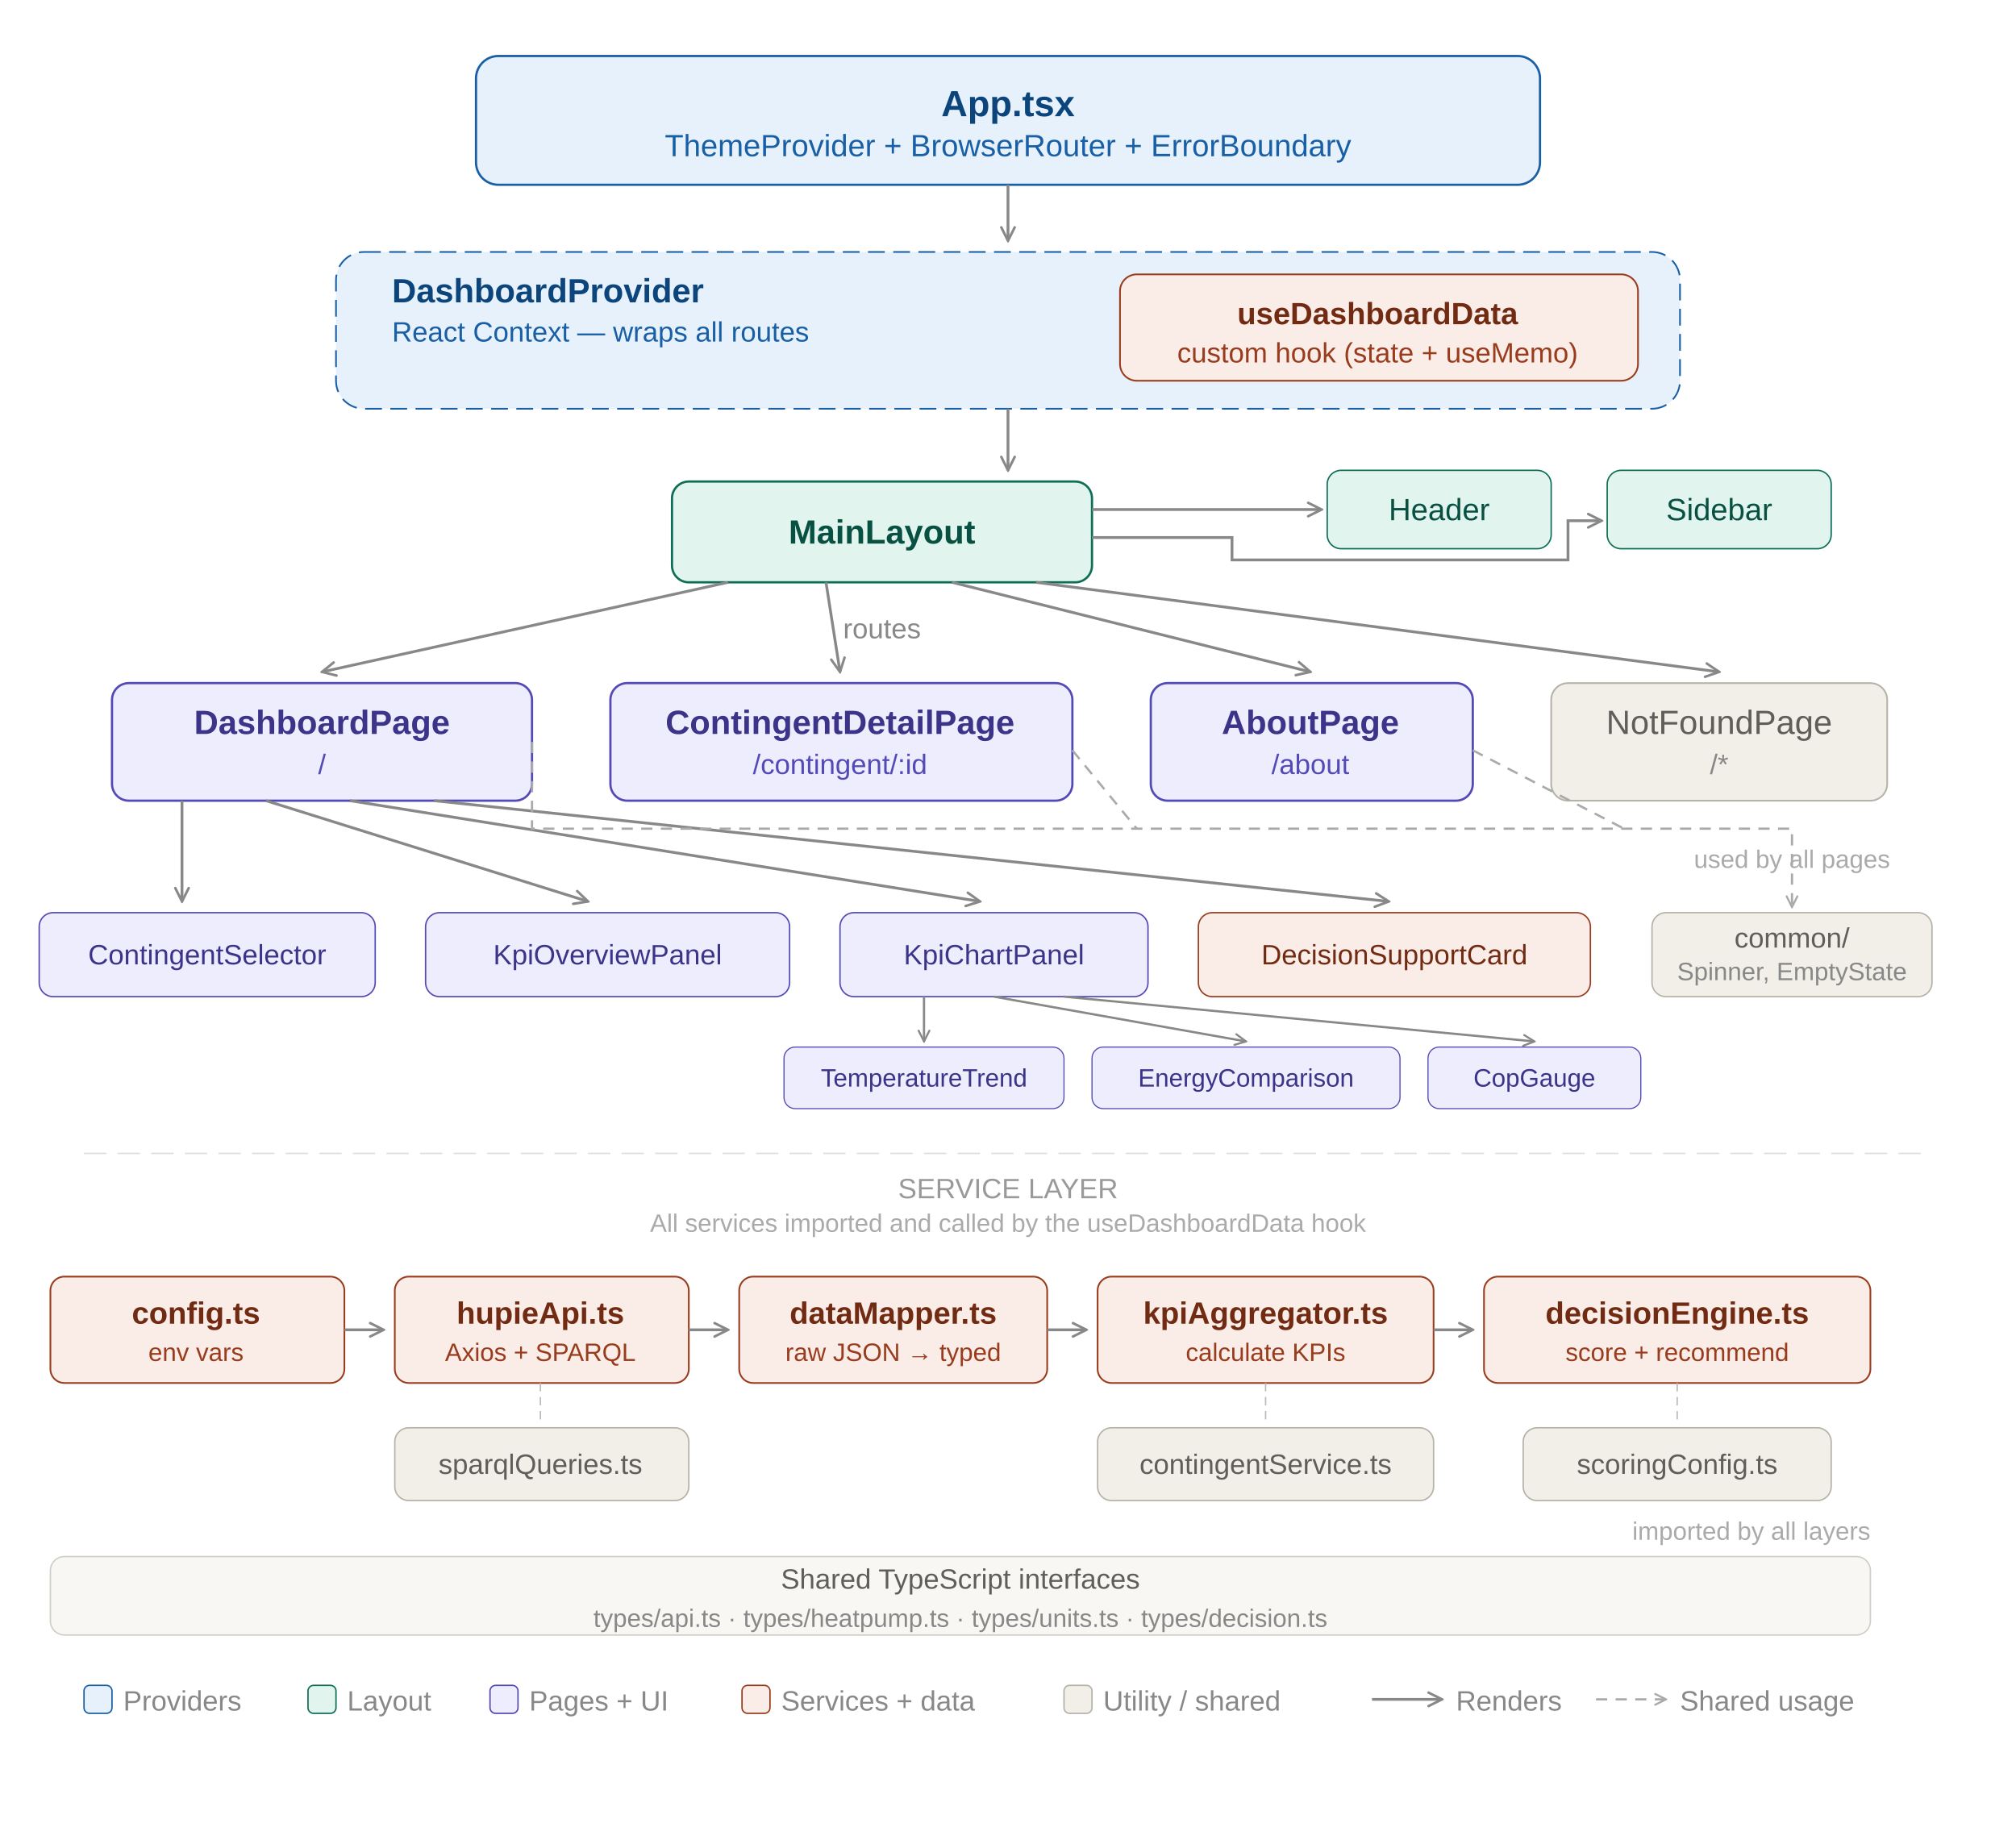
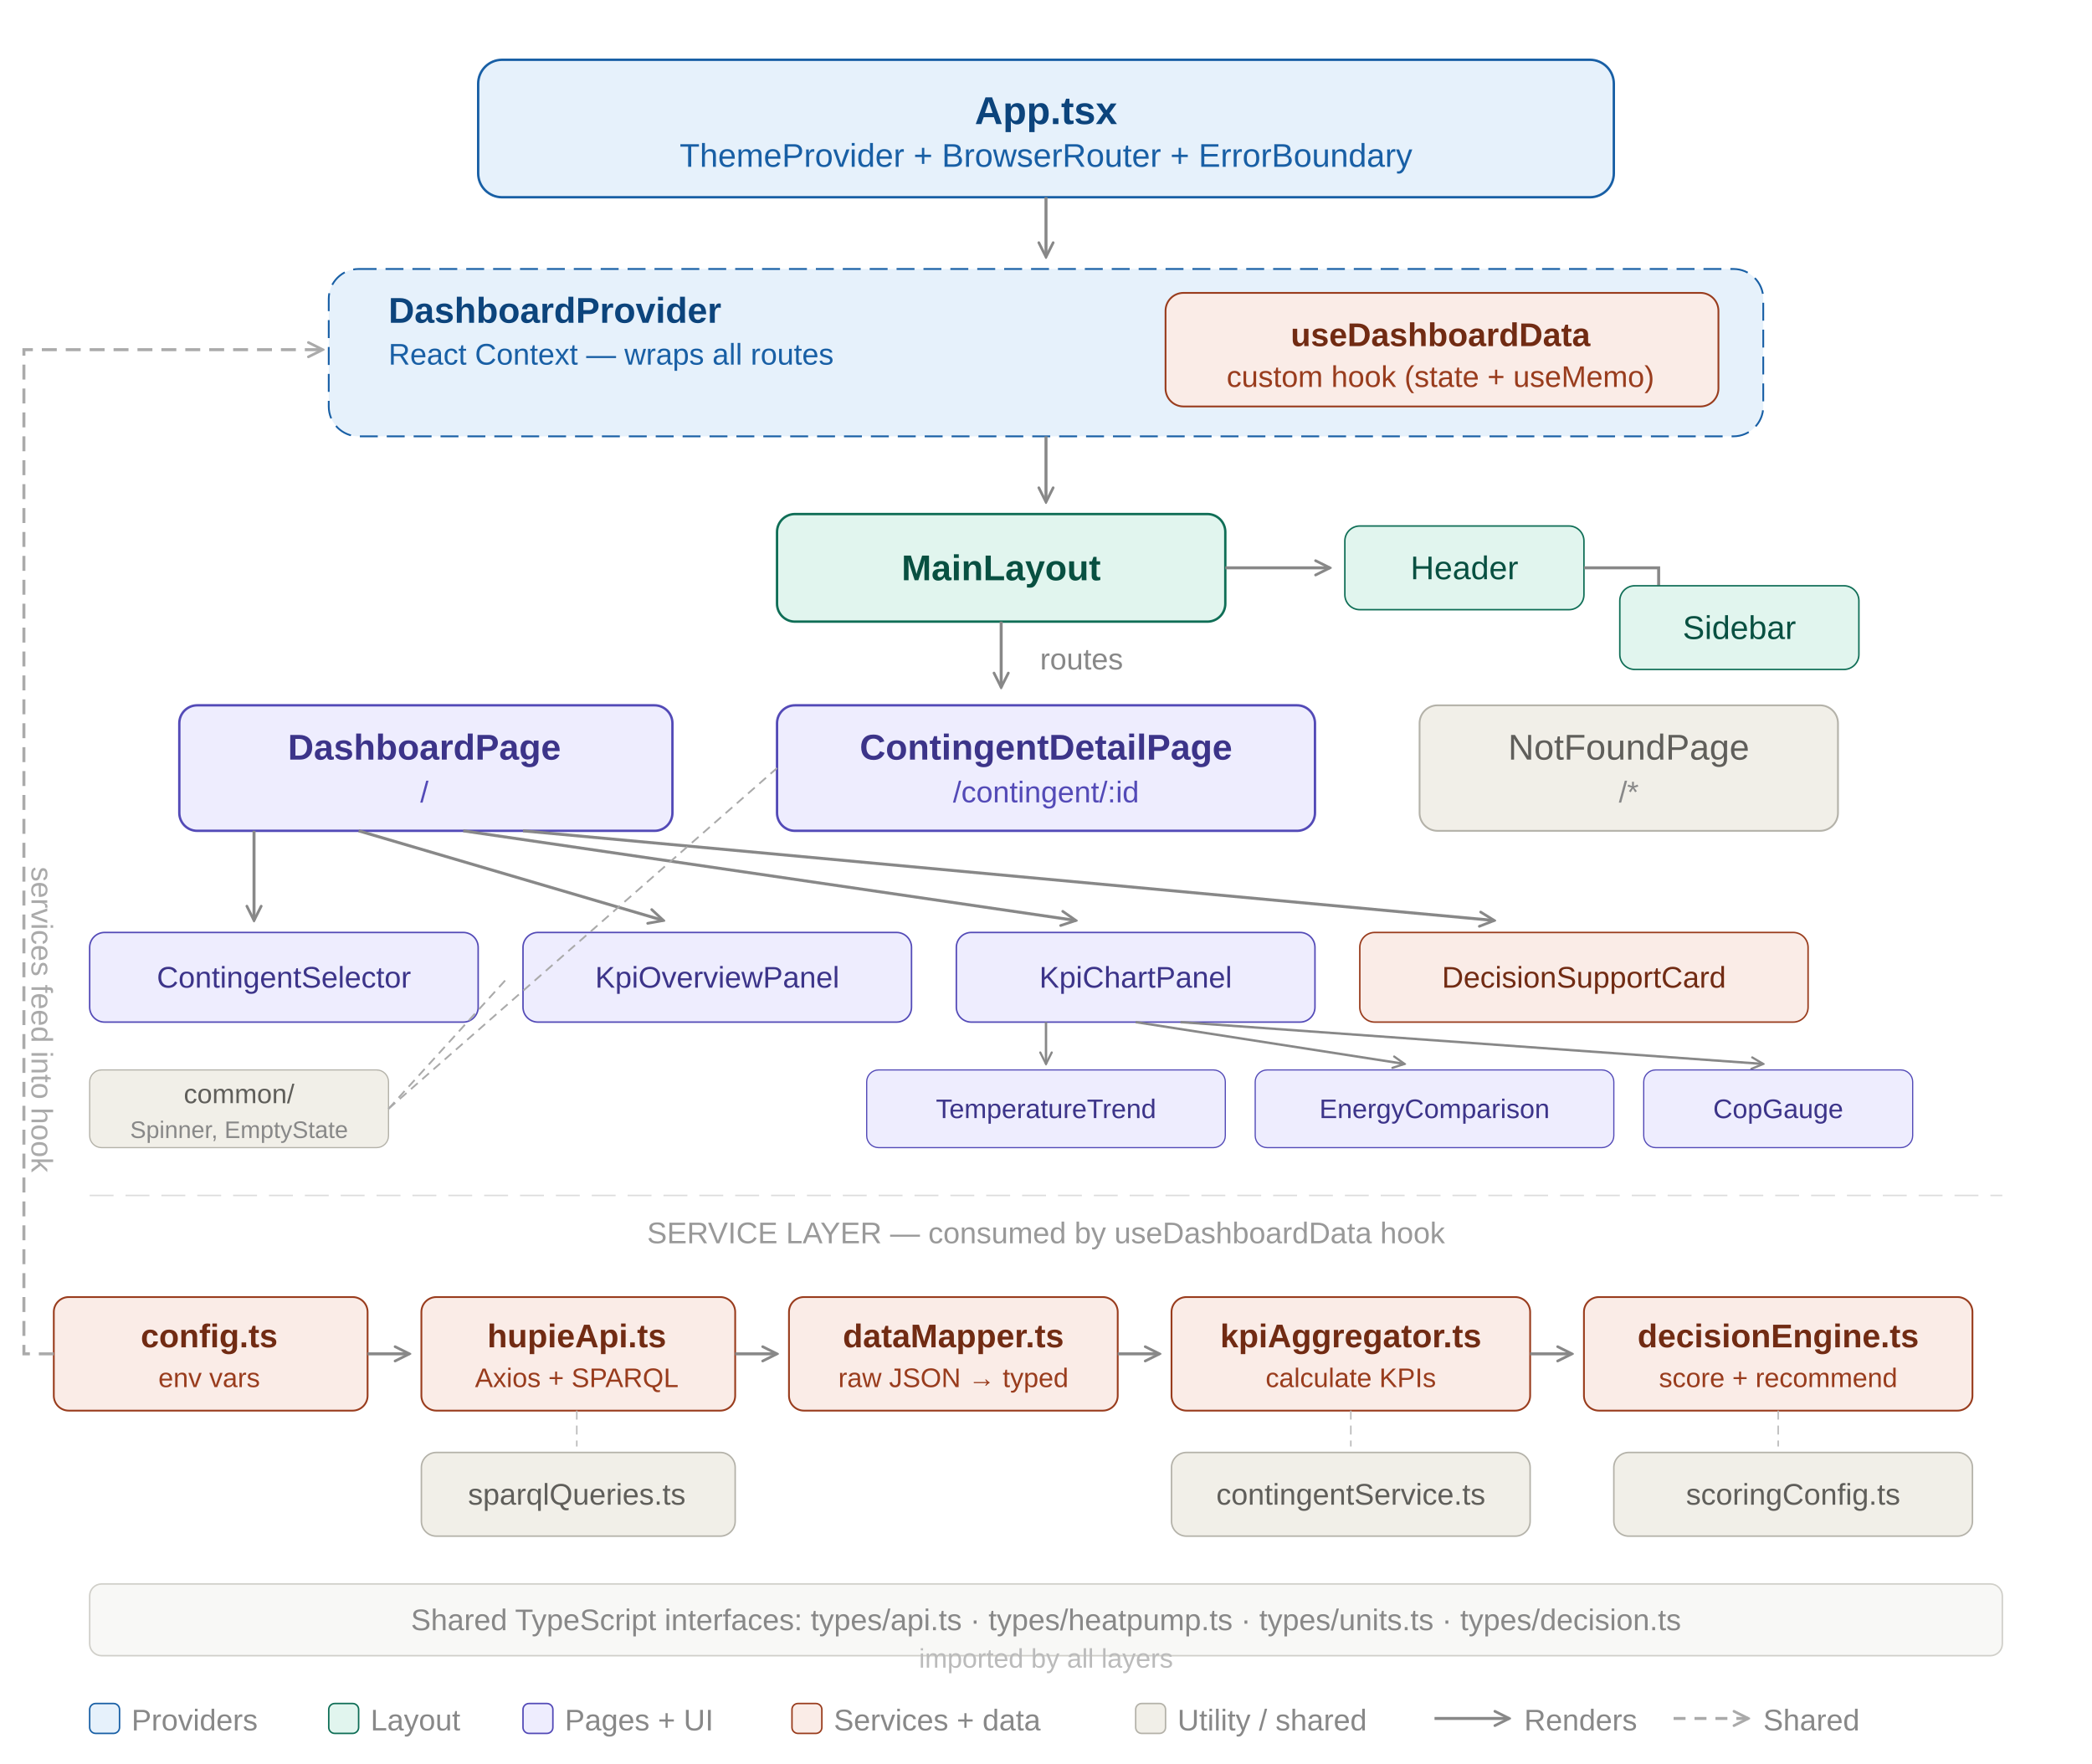
- <svg xmlns="http://www.w3.org/2000/svg" width="100%" viewBox="0 0 720 660" style="font-family: Arial, Helvetica, sans-serif; background: white;">
+ <svg xmlns="http://www.w3.org/2000/svg" width="100%" viewBox="0 0 700 590" style="font-family: Arial, Helvetica, sans-serif; background: white;">
  <defs>
    <marker id="arr" viewBox="0 0 10 10" refX="9" refY="5" markerWidth="6" markerHeight="6" orient="auto-start-reverse">
      <path d="M1 1L9 5L1 9" fill="none" stroke="#888" stroke-width="1.5" stroke-linecap="round" />
    </marker>
-     <marker id="arrd" viewBox="0 0 10 10" refX="9" refY="5" markerWidth="6" markerHeight="6" orient="auto-start-reverse">
+     <marker id="arrd2" viewBox="0 0 10 10" refX="9" refY="5" markerWidth="6" markerHeight="6" orient="auto-start-reverse">
      <path d="M1 1L9 5L1 9" fill="none" stroke="#aaa" stroke-width="1.5" stroke-linecap="round" />
    </marker>
  </defs>
-   <rect x="170" y="20" width="380" height="46" rx="8" fill="#E6F1FB" stroke="#185FA5" stroke-width="0.8" />
-   <text x="360" y="37" text-anchor="middle" dominant-baseline="central" font-size="13" font-weight="600" fill="#0C447C">App.tsx</text>
-   <text x="360" y="52" text-anchor="middle" dominant-baseline="central" font-size="11" fill="#185FA5">ThemeProvider + BrowserRouter + ErrorBoundary</text>
-   <line x1="360" y1="66" x2="360" y2="86" stroke="#888" stroke-width="1" marker-end="url(#arr)" />
-   <rect x="120" y="90" width="480" height="56" rx="10" fill="#E6F1FB" stroke="#185FA5" stroke-width="0.6" stroke-dasharray="6 3" />
-   <text x="140" y="108" font-size="12" font-weight="600" fill="#0C447C">DashboardProvider</text>
-   <text x="140" y="122" font-size="10" fill="#185FA5">React Context — wraps all routes</text>
-   <rect x="400" y="98" width="185" height="38" rx="6" fill="#FAECE7" stroke="#993C1D" stroke-width="0.6" />
-   <text x="492" y="112" text-anchor="middle" dominant-baseline="central" font-size="11" font-weight="600" fill="#712B13">useDashboardData</text>
-   <text x="492" y="126" text-anchor="middle" dominant-baseline="central" font-size="10" fill="#993C1D">custom hook (state + useMemo)</text>
-   <line x1="360" y1="146" x2="360" y2="168" stroke="#888" stroke-width="1" marker-end="url(#arr)" />
-   <rect x="240" y="172" width="150" height="36" rx="6" fill="#E1F5EE" stroke="#0F6E56" stroke-width="0.8" />
-   <text x="315" y="190" text-anchor="middle" dominant-baseline="central" font-size="12" font-weight="600" fill="#085041">MainLayout</text>
-   <rect x="474" y="168" width="80" height="28" rx="5" fill="#E1F5EE" stroke="#0F6E56" stroke-width="0.5" />
-   <text x="514" y="182" text-anchor="middle" dominant-baseline="central" font-size="11" fill="#085041">Header</text>
-   <rect x="574" y="168" width="80" height="28" rx="5" fill="#E1F5EE" stroke="#0F6E56" stroke-width="0.5" />
-   <text x="614" y="182" text-anchor="middle" dominant-baseline="central" font-size="11" fill="#085041">Sidebar</text>
-   <line x1="390" y1="182" x2="472" y2="182" stroke="#888" stroke-width="1" marker-end="url(#arr)" />
-   <path d="M390 192 L440 192 L440 200 L560 200 L560 186 L572 186" fill="none" stroke="#888" stroke-width="1" marker-end="url(#arr)" />
-   <line x1="260" y1="208" x2="115" y2="240" stroke="#888" stroke-width="1" marker-end="url(#arr)" />
-   <line x1="295" y1="208" x2="300" y2="240" stroke="#888" stroke-width="1" marker-end="url(#arr)" />
-   <line x1="340" y1="208" x2="468" y2="240" stroke="#888" stroke-width="1" marker-end="url(#arr)" />
-   <line x1="370" y1="208" x2="614" y2="240" stroke="#888" stroke-width="1" marker-end="url(#arr)" />
-   <text x="315" y="228" text-anchor="middle" font-size="10" fill="#888">routes</text>
-   <rect x="40" y="244" width="150" height="42" rx="6" fill="#EEEDFE" stroke="#534AB7" stroke-width="0.8" />
-   <text x="115" y="258" text-anchor="middle" dominant-baseline="central" font-size="12" font-weight="600" fill="#3C3489">DashboardPage</text>
-   <text x="115" y="273" text-anchor="middle" dominant-baseline="central" font-size="10" fill="#534AB7">/</text>
-   <rect x="218" y="244" width="165" height="42" rx="6" fill="#EEEDFE" stroke="#534AB7" stroke-width="0.8" />
-   <text x="300" y="258" text-anchor="middle" dominant-baseline="central" font-size="12" font-weight="600" fill="#3C3489">ContingentDetailPage</text>
-   <text x="300" y="273" text-anchor="middle" dominant-baseline="central" font-size="10" fill="#534AB7">/contingent/:id</text>
-   <rect x="411" y="244" width="115" height="42" rx="6" fill="#EEEDFE" stroke="#534AB7" stroke-width="0.8" />
-   <text x="468" y="258" text-anchor="middle" dominant-baseline="central" font-size="12" font-weight="600" fill="#3C3489">AboutPage</text>
-   <text x="468" y="273" text-anchor="middle" dominant-baseline="central" font-size="10" fill="#534AB7">/about</text>
-   <rect x="554" y="244" width="120" height="42" rx="6" fill="#F1EFE8" stroke="#B4B2A9" stroke-width="0.6" />
-   <text x="614" y="258" text-anchor="middle" dominant-baseline="central" font-size="12" font-weight="500" fill="#5F5E5A">NotFoundPage</text>
-   <text x="614" y="273" text-anchor="middle" dominant-baseline="central" font-size="10" fill="#888">/*</text>
-   <line x1="65" y1="286" x2="65" y2="322" stroke="#888" stroke-width="1" marker-end="url(#arr)" />
-   <line x1="95" y1="286" x2="210" y2="322" stroke="#888" stroke-width="1" marker-end="url(#arr)" />
-   <line x1="125" y1="286" x2="350" y2="322" stroke="#888" stroke-width="1" marker-end="url(#arr)" />
-   <line x1="155" y1="286" x2="496" y2="322" stroke="#888" stroke-width="1" marker-end="url(#arr)" />
-   <rect x="14" y="326" width="120" height="30" rx="5" fill="#EEEDFE" stroke="#534AB7" stroke-width="0.5" />
-   <text x="74" y="341" text-anchor="middle" dominant-baseline="central" font-size="10" font-weight="500" fill="#3C3489">ContingentSelector</text>
-   <rect x="152" y="326" width="130" height="30" rx="5" fill="#EEEDFE" stroke="#534AB7" stroke-width="0.5" />
-   <text x="217" y="341" text-anchor="middle" dominant-baseline="central" font-size="10" font-weight="500" fill="#3C3489">KpiOverviewPanel</text>
-   <rect x="300" y="326" width="110" height="30" rx="5" fill="#EEEDFE" stroke="#534AB7" stroke-width="0.5" />
-   <text x="355" y="341" text-anchor="middle" dominant-baseline="central" font-size="10" font-weight="500" fill="#3C3489">KpiChartPanel</text>
-   <rect x="428" y="326" width="140" height="30" rx="5" fill="#FAECE7" stroke="#993C1D" stroke-width="0.5" />
-   <text x="498" y="341" text-anchor="middle" dominant-baseline="central" font-size="10" font-weight="500" fill="#712B13">DecisionSupportCard</text>
-   <rect x="590" y="326" width="100" height="30" rx="5" fill="#F1EFE8" stroke="#B4B2A9" stroke-width="0.5" />
-   <text x="640" y="335" text-anchor="middle" dominant-baseline="central" font-size="10" font-weight="500" fill="#5F5E5A">common/</text>
-   <text x="640" y="347" text-anchor="middle" dominant-baseline="central" font-size="9" fill="#888">Spinner, EmptyState</text>
-   <path d="M190 265 L190 296 L640 296 L640 324" fill="none" stroke="#aaa" stroke-width="0.8" stroke-dasharray="4 3" marker-end="url(#arrd)" />
-   <path d="M383 268 L406 296" fill="none" stroke="#aaa" stroke-width="0.8" stroke-dasharray="4 3" />
-   <path d="M526 268 L580 296" fill="none" stroke="#aaa" stroke-width="0.8" stroke-dasharray="4 3" />
-   <text x="640" y="310" text-anchor="middle" font-size="9" fill="#aaa">used by all pages</text>
-   <line x1="330" y1="356" x2="330" y2="372" stroke="#888" stroke-width="0.8" marker-end="url(#arr)" />
-   <line x1="355" y1="356" x2="445" y2="372" stroke="#888" stroke-width="0.8" marker-end="url(#arr)" />
-   <line x1="380" y1="356" x2="548" y2="372" stroke="#888" stroke-width="0.8" marker-end="url(#arr)" />
-   <rect x="280" y="374" width="100" height="22" rx="4" fill="#EEEDFE" stroke="#534AB7" stroke-width="0.4" />
-   <text x="330" y="385" text-anchor="middle" dominant-baseline="central" font-size="9" fill="#3C3489">TemperatureTrend</text>
-   <rect x="390" y="374" width="110" height="22" rx="4" fill="#EEEDFE" stroke="#534AB7" stroke-width="0.4" />
-   <text x="445" y="385" text-anchor="middle" dominant-baseline="central" font-size="9" fill="#3C3489">EnergyComparison</text>
-   <rect x="510" y="374" width="76" height="22" rx="4" fill="#EEEDFE" stroke="#534AB7" stroke-width="0.4" />
-   <text x="548" y="385" text-anchor="middle" dominant-baseline="central" font-size="9" fill="#3C3489">CopGauge</text>
-   <line x1="30" y1="412" x2="690" y2="412" stroke="#ddd" stroke-width="0.5" stroke-dasharray="8 4" />
-   <text x="360" y="428" text-anchor="middle" font-size="10" fill="#999" font-weight="500">SERVICE LAYER</text>
-   <text x="360" y="440" text-anchor="middle" font-size="9" fill="#aaa">All services imported and called by the useDashboardData hook</text>
-   <rect x="18" y="456" width="105" height="38" rx="5" fill="#FAECE7" stroke="#993C1D" stroke-width="0.6" />
-   <text x="70" y="469" text-anchor="middle" dominant-baseline="central" font-size="11" font-weight="600" fill="#712B13">config.ts</text>
-   <text x="70" y="483" text-anchor="middle" dominant-baseline="central" font-size="9" fill="#993C1D">env vars</text>
-   <line x1="123" y1="475" x2="137" y2="475" stroke="#888" stroke-width="1" marker-end="url(#arr)" />
-   <rect x="141" y="456" width="105" height="38" rx="5" fill="#FAECE7" stroke="#993C1D" stroke-width="0.6" />
-   <text x="193" y="469" text-anchor="middle" dominant-baseline="central" font-size="11" font-weight="600" fill="#712B13">hupieApi.ts</text>
-   <text x="193" y="483" text-anchor="middle" dominant-baseline="central" font-size="9" fill="#993C1D">Axios + SPARQL</text>
-   <line x1="246" y1="475" x2="260" y2="475" stroke="#888" stroke-width="1" marker-end="url(#arr)" />
-   <rect x="264" y="456" width="110" height="38" rx="5" fill="#FAECE7" stroke="#993C1D" stroke-width="0.6" />
-   <text x="319" y="469" text-anchor="middle" dominant-baseline="central" font-size="11" font-weight="600" fill="#712B13">dataMapper.ts</text>
-   <text x="319" y="483" text-anchor="middle" dominant-baseline="central" font-size="9" fill="#993C1D">raw JSON → typed</text>
-   <line x1="374" y1="475" x2="388" y2="475" stroke="#888" stroke-width="1" marker-end="url(#arr)" />
-   <rect x="392" y="456" width="120" height="38" rx="5" fill="#FAECE7" stroke="#993C1D" stroke-width="0.6" />
-   <text x="452" y="469" text-anchor="middle" dominant-baseline="central" font-size="11" font-weight="600" fill="#712B13">kpiAggregator.ts</text>
-   <text x="452" y="483" text-anchor="middle" dominant-baseline="central" font-size="9" fill="#993C1D">calculate KPIs</text>
-   <line x1="512" y1="475" x2="526" y2="475" stroke="#888" stroke-width="1" marker-end="url(#arr)" />
-   <rect x="530" y="456" width="138" height="38" rx="5" fill="#FAECE7" stroke="#993C1D" stroke-width="0.6" />
-   <text x="599" y="469" text-anchor="middle" dominant-baseline="central" font-size="11" font-weight="600" fill="#712B13">decisionEngine.ts</text>
-   <text x="599" y="483" text-anchor="middle" dominant-baseline="central" font-size="9" fill="#993C1D">score + recommend</text>
-   <line x1="193" y1="494" x2="193" y2="508" stroke="#bbb" stroke-width="0.5" stroke-dasharray="3 2" />
-   <rect x="141" y="510" width="105" height="26" rx="5" fill="#F1EFE8" stroke="#B4B2A9" stroke-width="0.5" />
-   <text x="193" y="523" text-anchor="middle" dominant-baseline="central" font-size="10" fill="#5F5E5A">sparqlQueries.ts</text>
-   <line x1="452" y1="494" x2="452" y2="508" stroke="#bbb" stroke-width="0.5" stroke-dasharray="3 2" />
-   <rect x="392" y="510" width="120" height="26" rx="5" fill="#F1EFE8" stroke="#B4B2A9" stroke-width="0.5" />
-   <text x="452" y="523" text-anchor="middle" dominant-baseline="central" font-size="10" fill="#5F5E5A">contingentService.ts</text>
-   <line x1="599" y1="494" x2="599" y2="508" stroke="#bbb" stroke-width="0.5" stroke-dasharray="3 2" />
-   <rect x="544" y="510" width="110" height="26" rx="5" fill="#F1EFE8" stroke="#B4B2A9" stroke-width="0.5" />
-   <text x="599" y="523" text-anchor="middle" dominant-baseline="central" font-size="10" fill="#5F5E5A">scoringConfig.ts</text>
-   <rect x="18" y="556" width="650" height="28" rx="5" fill="#F8F7F4" stroke="#D0CEC7" stroke-width="0.5" />
-   <text x="343" y="564" text-anchor="middle" dominant-baseline="central" font-size="10" font-weight="500" fill="#5F5E5A">Shared TypeScript interfaces</text>
-   <text x="343" y="578" text-anchor="middle" dominant-baseline="central" font-size="9" fill="#888">types/api.ts  ·  types/heatpump.ts  ·  types/units.ts  ·  types/decision.ts</text>
-   <text x="668" y="550" text-anchor="end" font-size="9" fill="#aaa">imported by all layers</text>
-   <g transform="translate(30, 602)">
+   <rect x="160" y="20" width="380" height="46" rx="8" fill="#E6F1FB" stroke="#185FA5" stroke-width="0.8" />
+   <text x="350" y="37" text-anchor="middle" dominant-baseline="central" font-size="13" font-weight="600" fill="#0C447C">App.tsx</text>
+   <text x="350" y="52" text-anchor="middle" dominant-baseline="central" font-size="11" fill="#185FA5">ThemeProvider + BrowserRouter + ErrorBoundary</text>
+   <line x1="350" y1="66" x2="350" y2="86" stroke="#888" stroke-width="1" marker-end="url(#arr)" />
+   <rect x="110" y="90" width="480" height="56" rx="10" fill="#E6F1FB" stroke="#185FA5" stroke-width="0.6" stroke-dasharray="6 3" />
+   <text x="130" y="108" font-size="12" font-weight="600" fill="#0C447C">DashboardProvider</text>
+   <text x="130" y="122" font-size="10" fill="#185FA5">React Context — wraps all routes</text>
+   <rect x="390" y="98" width="185" height="38" rx="6" fill="#FAECE7" stroke="#993C1D" stroke-width="0.6" />
+   <text x="482" y="112" text-anchor="middle" dominant-baseline="central" font-size="11" font-weight="600" fill="#712B13">useDashboardData</text>
+   <text x="482" y="126" text-anchor="middle" dominant-baseline="central" font-size="10" fill="#993C1D">custom hook (state + useMemo)</text>
+   <line x1="350" y1="146" x2="350" y2="168" stroke="#888" stroke-width="1" marker-end="url(#arr)" />
+   <rect x="260" y="172" width="150" height="36" rx="6" fill="#E1F5EE" stroke="#0F6E56" stroke-width="0.8" />
+   <text x="335" y="190" text-anchor="middle" dominant-baseline="central" font-size="12" font-weight="600" fill="#085041">MainLayout</text>
+   <line x1="410" y1="190" x2="445" y2="190" stroke="#888" stroke-width="1" marker-end="url(#arr)" />
+   <rect x="450" y="176" width="80" height="28" rx="5" fill="#E1F5EE" stroke="#0F6E56" stroke-width="0.5" />
+   <text x="490" y="190" text-anchor="middle" dominant-baseline="central" font-size="11" fill="#085041">Header</text>
+   <path d="M530 190 L555 190 L555 210 L582 210" fill="none" stroke="#888" stroke-width="1" marker-end="url(#arr)" />
+   <rect x="542" y="196" width="80" height="28" rx="5" fill="#E1F5EE" stroke="#0F6E56" stroke-width="0.5" />
+   <text x="582" y="210" text-anchor="middle" dominant-baseline="central" font-size="11" fill="#085041">Sidebar</text>
+   <line x1="335" y1="208" x2="335" y2="230" stroke="#888" stroke-width="1" marker-end="url(#arr)" />
+   <text x="348" y="224" font-size="10" fill="#888">routes</text>
+   <rect x="60" y="236" width="165" height="42" rx="6" fill="#EEEDFE" stroke="#534AB7" stroke-width="0.8" />
+   <text x="142" y="250" text-anchor="middle" dominant-baseline="central" font-size="12" font-weight="600" fill="#3C3489">DashboardPage</text>
+   <text x="142" y="265" text-anchor="middle" dominant-baseline="central" font-size="10" fill="#534AB7">/</text>
+   <rect x="260" y="236" width="180" height="42" rx="6" fill="#EEEDFE" stroke="#534AB7" stroke-width="0.8" />
+   <text x="350" y="250" text-anchor="middle" dominant-baseline="central" font-size="12" font-weight="600" fill="#3C3489">ContingentDetailPage</text>
+   <text x="350" y="265" text-anchor="middle" dominant-baseline="central" font-size="10" fill="#534AB7">/contingent/:id</text>
+   <rect x="475" y="236" width="140" height="42" rx="6" fill="#F1EFE8" stroke="#B4B2A9" stroke-width="0.6" />
+   <text x="545" y="250" text-anchor="middle" dominant-baseline="central" font-size="12" font-weight="500" fill="#5F5E5A">NotFoundPage</text>
+   <text x="545" y="265" text-anchor="middle" dominant-baseline="central" font-size="10" fill="#888">/*</text>
+   <line x1="85" y1="278" x2="85" y2="308" stroke="#888" stroke-width="1" marker-end="url(#arr)" />
+   <line x1="120" y1="278" x2="222" y2="308" stroke="#888" stroke-width="1" marker-end="url(#arr)" />
+   <line x1="155" y1="278" x2="360" y2="308" stroke="#888" stroke-width="1" marker-end="url(#arr)" />
+   <line x1="175" y1="278" x2="500" y2="308" stroke="#888" stroke-width="1" marker-end="url(#arr)" />
+   <rect x="30" y="312" width="130" height="30" rx="5" fill="#EEEDFE" stroke="#534AB7" stroke-width="0.5" />
+   <text x="95" y="327" text-anchor="middle" dominant-baseline="central" font-size="10" font-weight="500" fill="#3C3489">ContingentSelector</text>
+   <rect x="175" y="312" width="130" height="30" rx="5" fill="#EEEDFE" stroke="#534AB7" stroke-width="0.5" />
+   <text x="240" y="327" text-anchor="middle" dominant-baseline="central" font-size="10" font-weight="500" fill="#3C3489">KpiOverviewPanel</text>
+   <rect x="320" y="312" width="120" height="30" rx="5" fill="#EEEDFE" stroke="#534AB7" stroke-width="0.5" />
+   <text x="380" y="327" text-anchor="middle" dominant-baseline="central" font-size="10" font-weight="500" fill="#3C3489">KpiChartPanel</text>
+   <rect x="455" y="312" width="150" height="30" rx="5" fill="#FAECE7" stroke="#993C1D" stroke-width="0.5" />
+   <text x="530" y="327" text-anchor="middle" dominant-baseline="central" font-size="10" font-weight="500" fill="#712B13">DecisionSupportCard</text>
+   <line x1="350" y1="342" x2="350" y2="356" stroke="#888" stroke-width="0.8" marker-end="url(#arr)" />
+   <line x1="380" y1="342" x2="470" y2="356" stroke="#888" stroke-width="0.8" marker-end="url(#arr)" />
+   <line x1="395" y1="342" x2="590" y2="356" stroke="#888" stroke-width="0.8" marker-end="url(#arr)" />
+   <rect x="290" y="358" width="120" height="26" rx="4" fill="#EEEDFE" stroke="#534AB7" stroke-width="0.4" />
+   <text x="350" y="371" text-anchor="middle" dominant-baseline="central" font-size="9" font-weight="500" fill="#3C3489">TemperatureTrend</text>
+   <rect x="420" y="358" width="120" height="26" rx="4" fill="#EEEDFE" stroke="#534AB7" stroke-width="0.4" />
+   <text x="480" y="371" text-anchor="middle" dominant-baseline="central" font-size="9" font-weight="500" fill="#3C3489">EnergyComparison</text>
+   <rect x="550" y="358" width="90" height="26" rx="4" fill="#EEEDFE" stroke="#534AB7" stroke-width="0.4" />
+   <text x="595" y="371" text-anchor="middle" dominant-baseline="central" font-size="9" font-weight="500" fill="#3C3489">CopGauge</text>
+   <rect x="30" y="358" width="100" height="26" rx="4" fill="#F1EFE8" stroke="#B4B2A9" stroke-width="0.4" />
+   <text x="80" y="366" text-anchor="middle" dominant-baseline="central" font-size="9" font-weight="500" fill="#5F5E5A">common/</text>
+   <text x="80" y="378" text-anchor="middle" dominant-baseline="central" font-size="8" fill="#888">Spinner, EmptyState</text>
+   <line x1="130" y1="371" x2="170" y2="327" stroke="#aaa" stroke-width="0.6" stroke-dasharray="3 2" />
+   <line x1="130" y1="371" x2="260" y2="257" stroke="#aaa" stroke-width="0.6" stroke-dasharray="3 2" />
+   <line x1="30" y1="400" x2="670" y2="400" stroke="#ddd" stroke-width="0.5" stroke-dasharray="8 4" />
+   <text x="350" y="416" text-anchor="middle" font-size="10" fill="#999" font-weight="500">SERVICE LAYER — consumed by useDashboardData hook</text>
+   <rect x="18" y="434" width="105" height="38" rx="5" fill="#FAECE7" stroke="#993C1D" stroke-width="0.6" />
+   <text x="70" y="447" text-anchor="middle" dominant-baseline="central" font-size="11" font-weight="600" fill="#712B13">config.ts</text>
+   <text x="70" y="461" text-anchor="middle" dominant-baseline="central" font-size="9" fill="#993C1D">env vars</text>
+   <line x1="123" y1="453" x2="137" y2="453" stroke="#888" stroke-width="1" marker-end="url(#arr)" />
+   <rect x="141" y="434" width="105" height="38" rx="5" fill="#FAECE7" stroke="#993C1D" stroke-width="0.6" />
+   <text x="193" y="447" text-anchor="middle" dominant-baseline="central" font-size="11" font-weight="600" fill="#712B13">hupieApi.ts</text>
+   <text x="193" y="461" text-anchor="middle" dominant-baseline="central" font-size="9" fill="#993C1D">Axios + SPARQL</text>
+   <line x1="246" y1="453" x2="260" y2="453" stroke="#888" stroke-width="1" marker-end="url(#arr)" />
+   <rect x="264" y="434" width="110" height="38" rx="5" fill="#FAECE7" stroke="#993C1D" stroke-width="0.6" />
+   <text x="319" y="447" text-anchor="middle" dominant-baseline="central" font-size="11" font-weight="600" fill="#712B13">dataMapper.ts</text>
+   <text x="319" y="461" text-anchor="middle" dominant-baseline="central" font-size="9" fill="#993C1D">raw JSON → typed</text>
+   <line x1="374" y1="453" x2="388" y2="453" stroke="#888" stroke-width="1" marker-end="url(#arr)" />
+   <rect x="392" y="434" width="120" height="38" rx="5" fill="#FAECE7" stroke="#993C1D" stroke-width="0.6" />
+   <text x="452" y="447" text-anchor="middle" dominant-baseline="central" font-size="11" font-weight="600" fill="#712B13">kpiAggregator.ts</text>
+   <text x="452" y="461" text-anchor="middle" dominant-baseline="central" font-size="9" fill="#993C1D">calculate KPIs</text>
+   <line x1="512" y1="453" x2="526" y2="453" stroke="#888" stroke-width="1" marker-end="url(#arr)" />
+   <rect x="530" y="434" width="130" height="38" rx="5" fill="#FAECE7" stroke="#993C1D" stroke-width="0.6" />
+   <text x="595" y="447" text-anchor="middle" dominant-baseline="central" font-size="11" font-weight="600" fill="#712B13">decisionEngine.ts</text>
+   <text x="595" y="461" text-anchor="middle" dominant-baseline="central" font-size="9" fill="#993C1D">score + recommend</text>
+   <path d="M18 453 L8 453 L8 117 L108 117" fill="none" stroke="#aaa" stroke-width="1" stroke-dasharray="5 3" marker-end="url(#arrd2)" />
+   <text x="14" y="290" font-size="10" fill="#aaa" writing-mode="tb">services feed into hook</text>
+   <line x1="193" y1="472" x2="193" y2="484" stroke="#bbb" stroke-width="0.5" stroke-dasharray="3 2" />
+   <rect x="141" y="486" width="105" height="28" rx="5" fill="#F1EFE8" stroke="#B4B2A9" stroke-width="0.5" />
+   <text x="193" y="500" text-anchor="middle" dominant-baseline="central" font-size="10" fill="#5F5E5A">sparqlQueries.ts</text>
+   <line x1="452" y1="472" x2="452" y2="484" stroke="#bbb" stroke-width="0.5" stroke-dasharray="3 2" />
+   <rect x="392" y="486" width="120" height="28" rx="5" fill="#F1EFE8" stroke="#B4B2A9" stroke-width="0.5" />
+   <text x="452" y="500" text-anchor="middle" dominant-baseline="central" font-size="10" fill="#5F5E5A">contingentService.ts</text>
+   <line x1="595" y1="472" x2="595" y2="484" stroke="#bbb" stroke-width="0.5" stroke-dasharray="3 2" />
+   <rect x="540" y="486" width="120" height="28" rx="5" fill="#F1EFE8" stroke="#B4B2A9" stroke-width="0.5" />
+   <text x="600" y="500" text-anchor="middle" dominant-baseline="central" font-size="10" fill="#5F5E5A">scoringConfig.ts</text>
+   <rect x="30" y="530" width="640" height="24" rx="4" fill="#F8F8F6" stroke="#D0CFC9" stroke-width="0.5" />
+   <text x="350" y="542" text-anchor="middle" dominant-baseline="central" font-size="10" fill="#888">Shared TypeScript interfaces: types/api.ts · types/heatpump.ts · types/units.ts · types/decision.ts</text>
+   <text x="350" y="558" text-anchor="middle" font-size="9" fill="#bbb">imported by all layers</text>
+   <g transform="translate(30, 570)">
    <rect x="0" y="0" width="10" height="10" rx="2" fill="#E6F1FB" stroke="#185FA5" stroke-width="0.5" />
    <text x="14" y="9" font-size="10" fill="#888">Providers</text>
    <rect x="80" y="0" width="10" height="10" rx="2" fill="#E1F5EE" stroke="#0F6E56" stroke-width="0.5" />
    <text x="94" y="9" font-size="10" fill="#888">Layout</text>
    <rect x="145" y="0" width="10" height="10" rx="2" fill="#EEEDFE" stroke="#534AB7" stroke-width="0.5" />
    <text x="159" y="9" font-size="10" fill="#888">Pages + UI</text>
    <rect x="235" y="0" width="10" height="10" rx="2" fill="#FAECE7" stroke="#993C1D" stroke-width="0.5" />
    <text x="249" y="9" font-size="10" fill="#888">Services + data</text>
    <rect x="350" y="0" width="10" height="10" rx="2" fill="#F1EFE8" stroke="#B4B2A9" stroke-width="0.5" />
    <text x="364" y="9" font-size="10" fill="#888">Utility / shared</text>
-     <line x1="460" y1="5" x2="485" y2="5" stroke="#888" stroke-width="1" marker-end="url(#arr)" />
-     <text x="490" y="9" font-size="10" fill="#888">Renders</text>
-     <line x1="540" y1="5" x2="565" y2="5" stroke="#aaa" stroke-width="0.8" stroke-dasharray="4 3" marker-end="url(#arrd)" />
-     <text x="570" y="9" font-size="10" fill="#888">Shared usage</text>
+     <line x1="450" y1="5" x2="475" y2="5" stroke="#888" stroke-width="1" marker-end="url(#arr)" />
+     <text x="480" y="9" font-size="10" fill="#888">Renders</text>
+     <line x1="530" y1="5" x2="555" y2="5" stroke="#aaa" stroke-width="1" stroke-dasharray="4 3" marker-end="url(#arrd2)" />
+     <text x="560" y="9" font-size="10" fill="#888">Shared</text>
  </g>
</svg>
